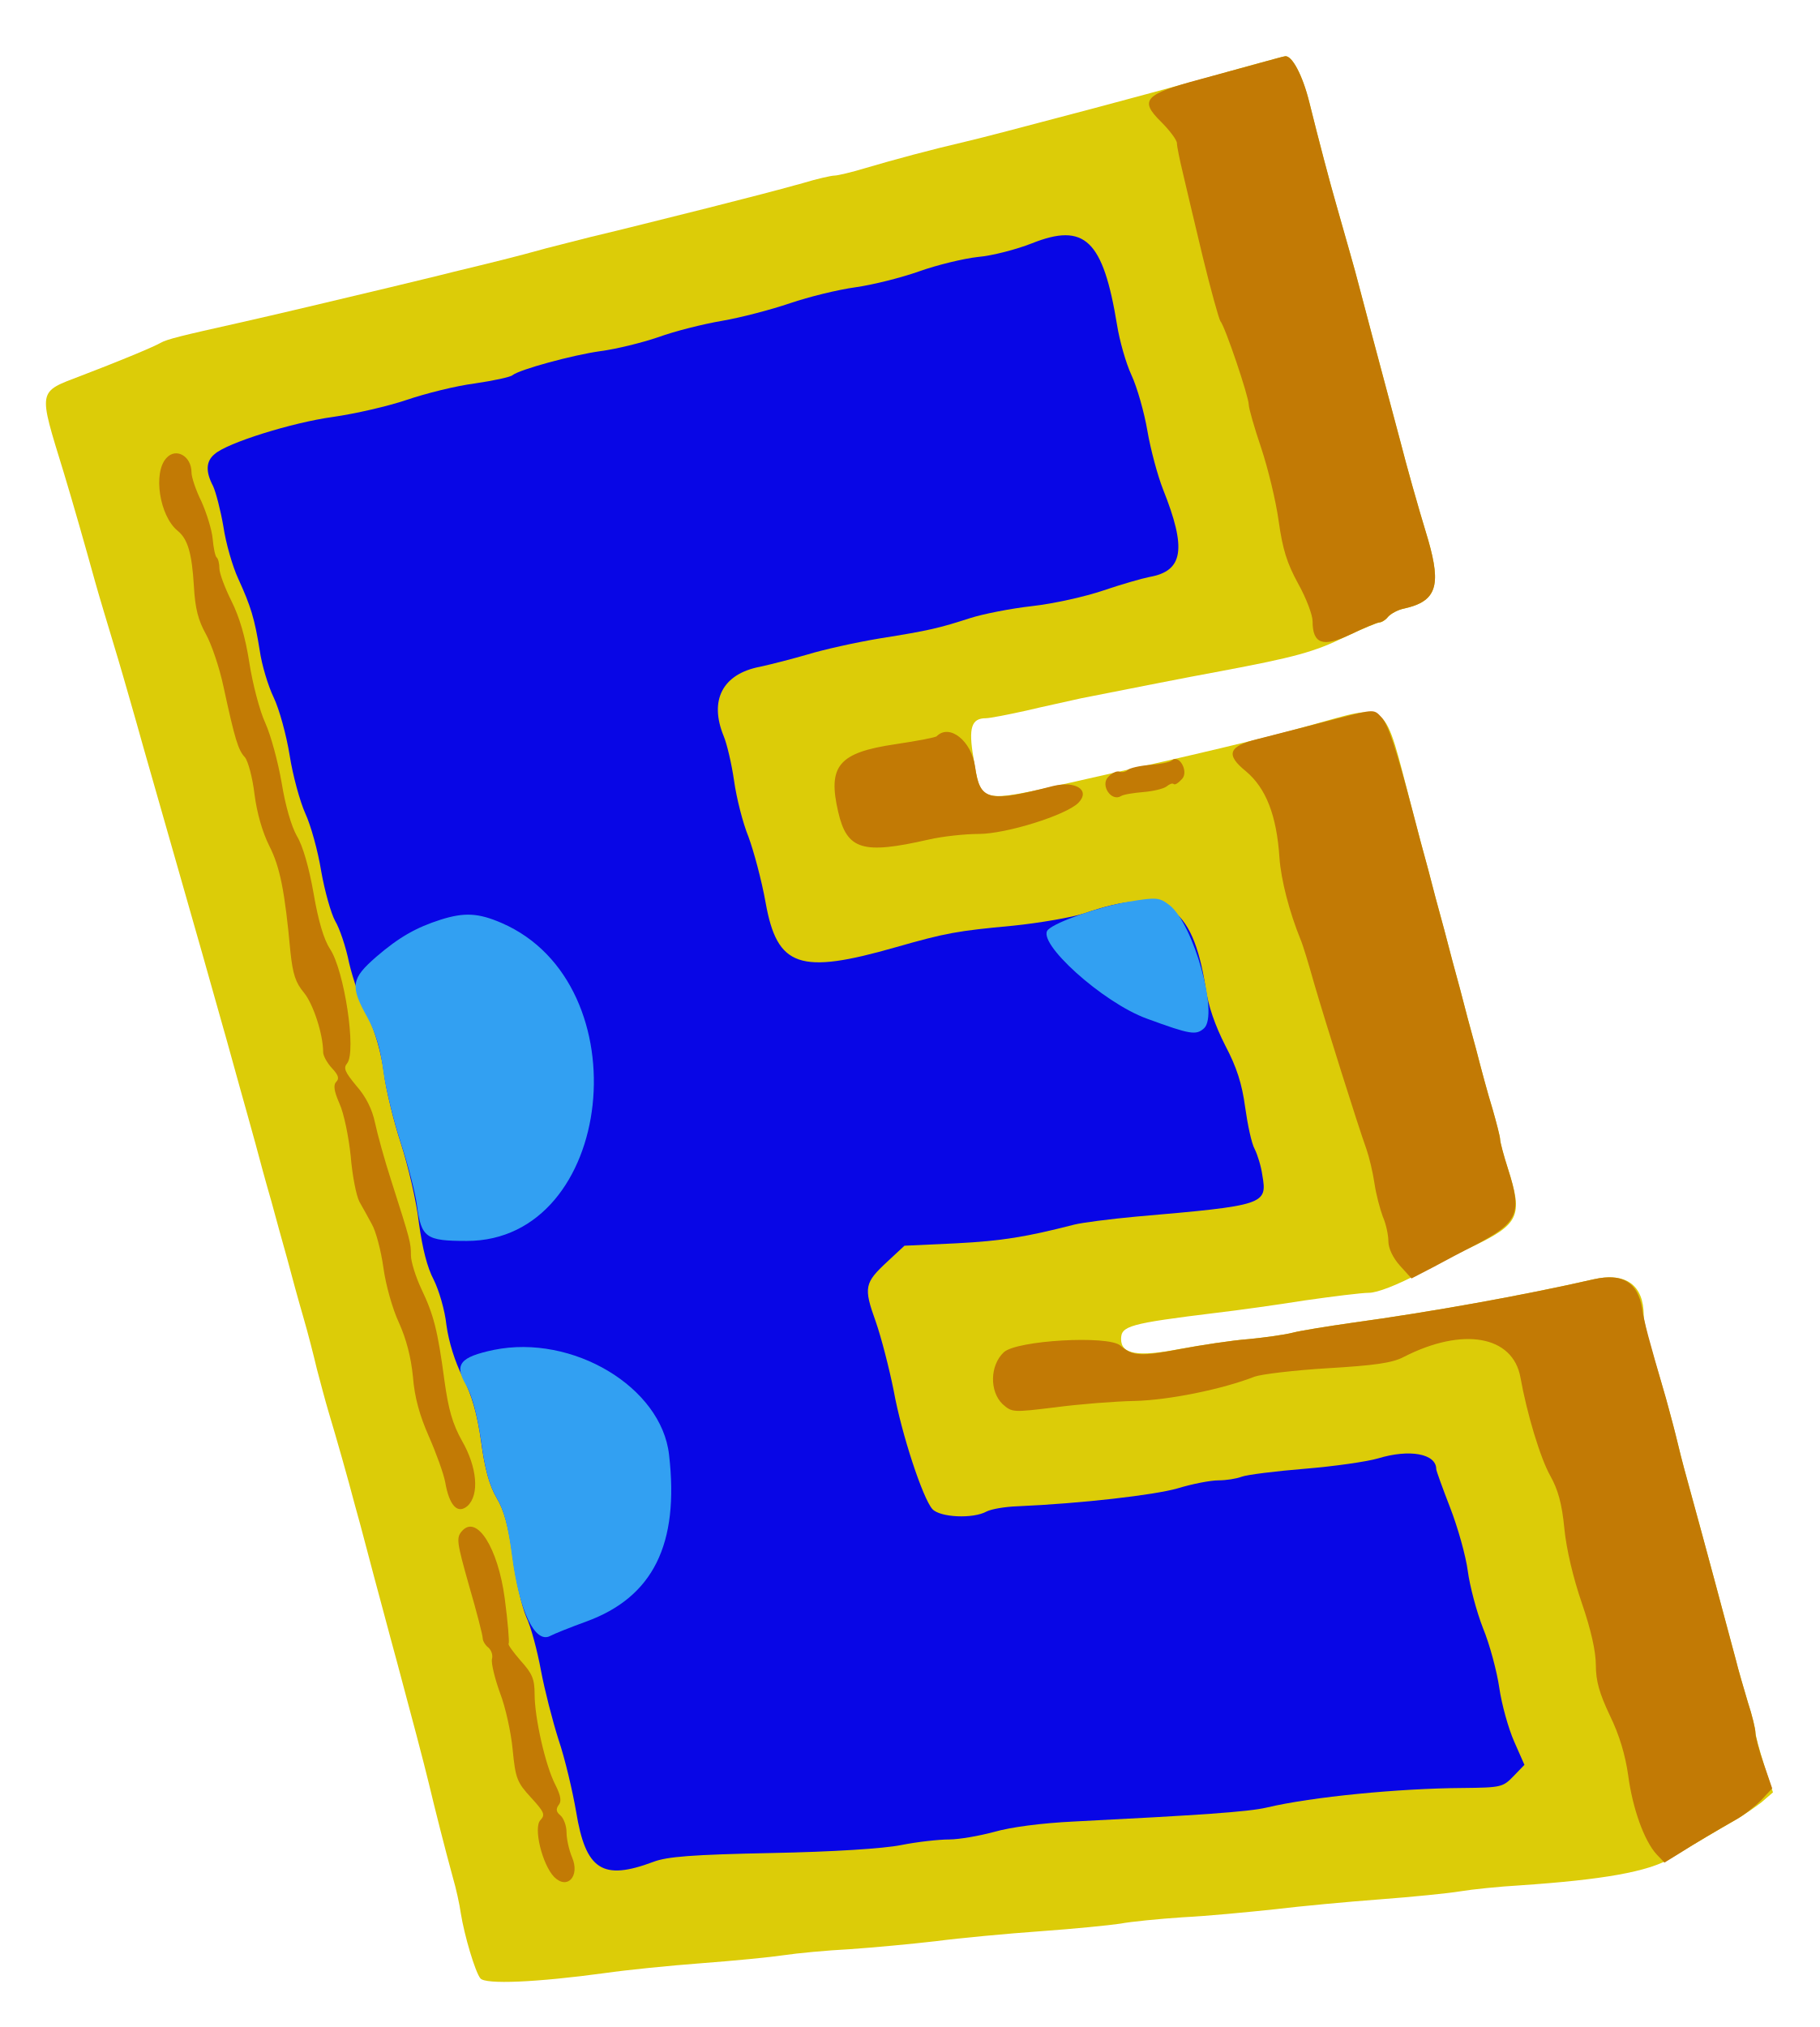
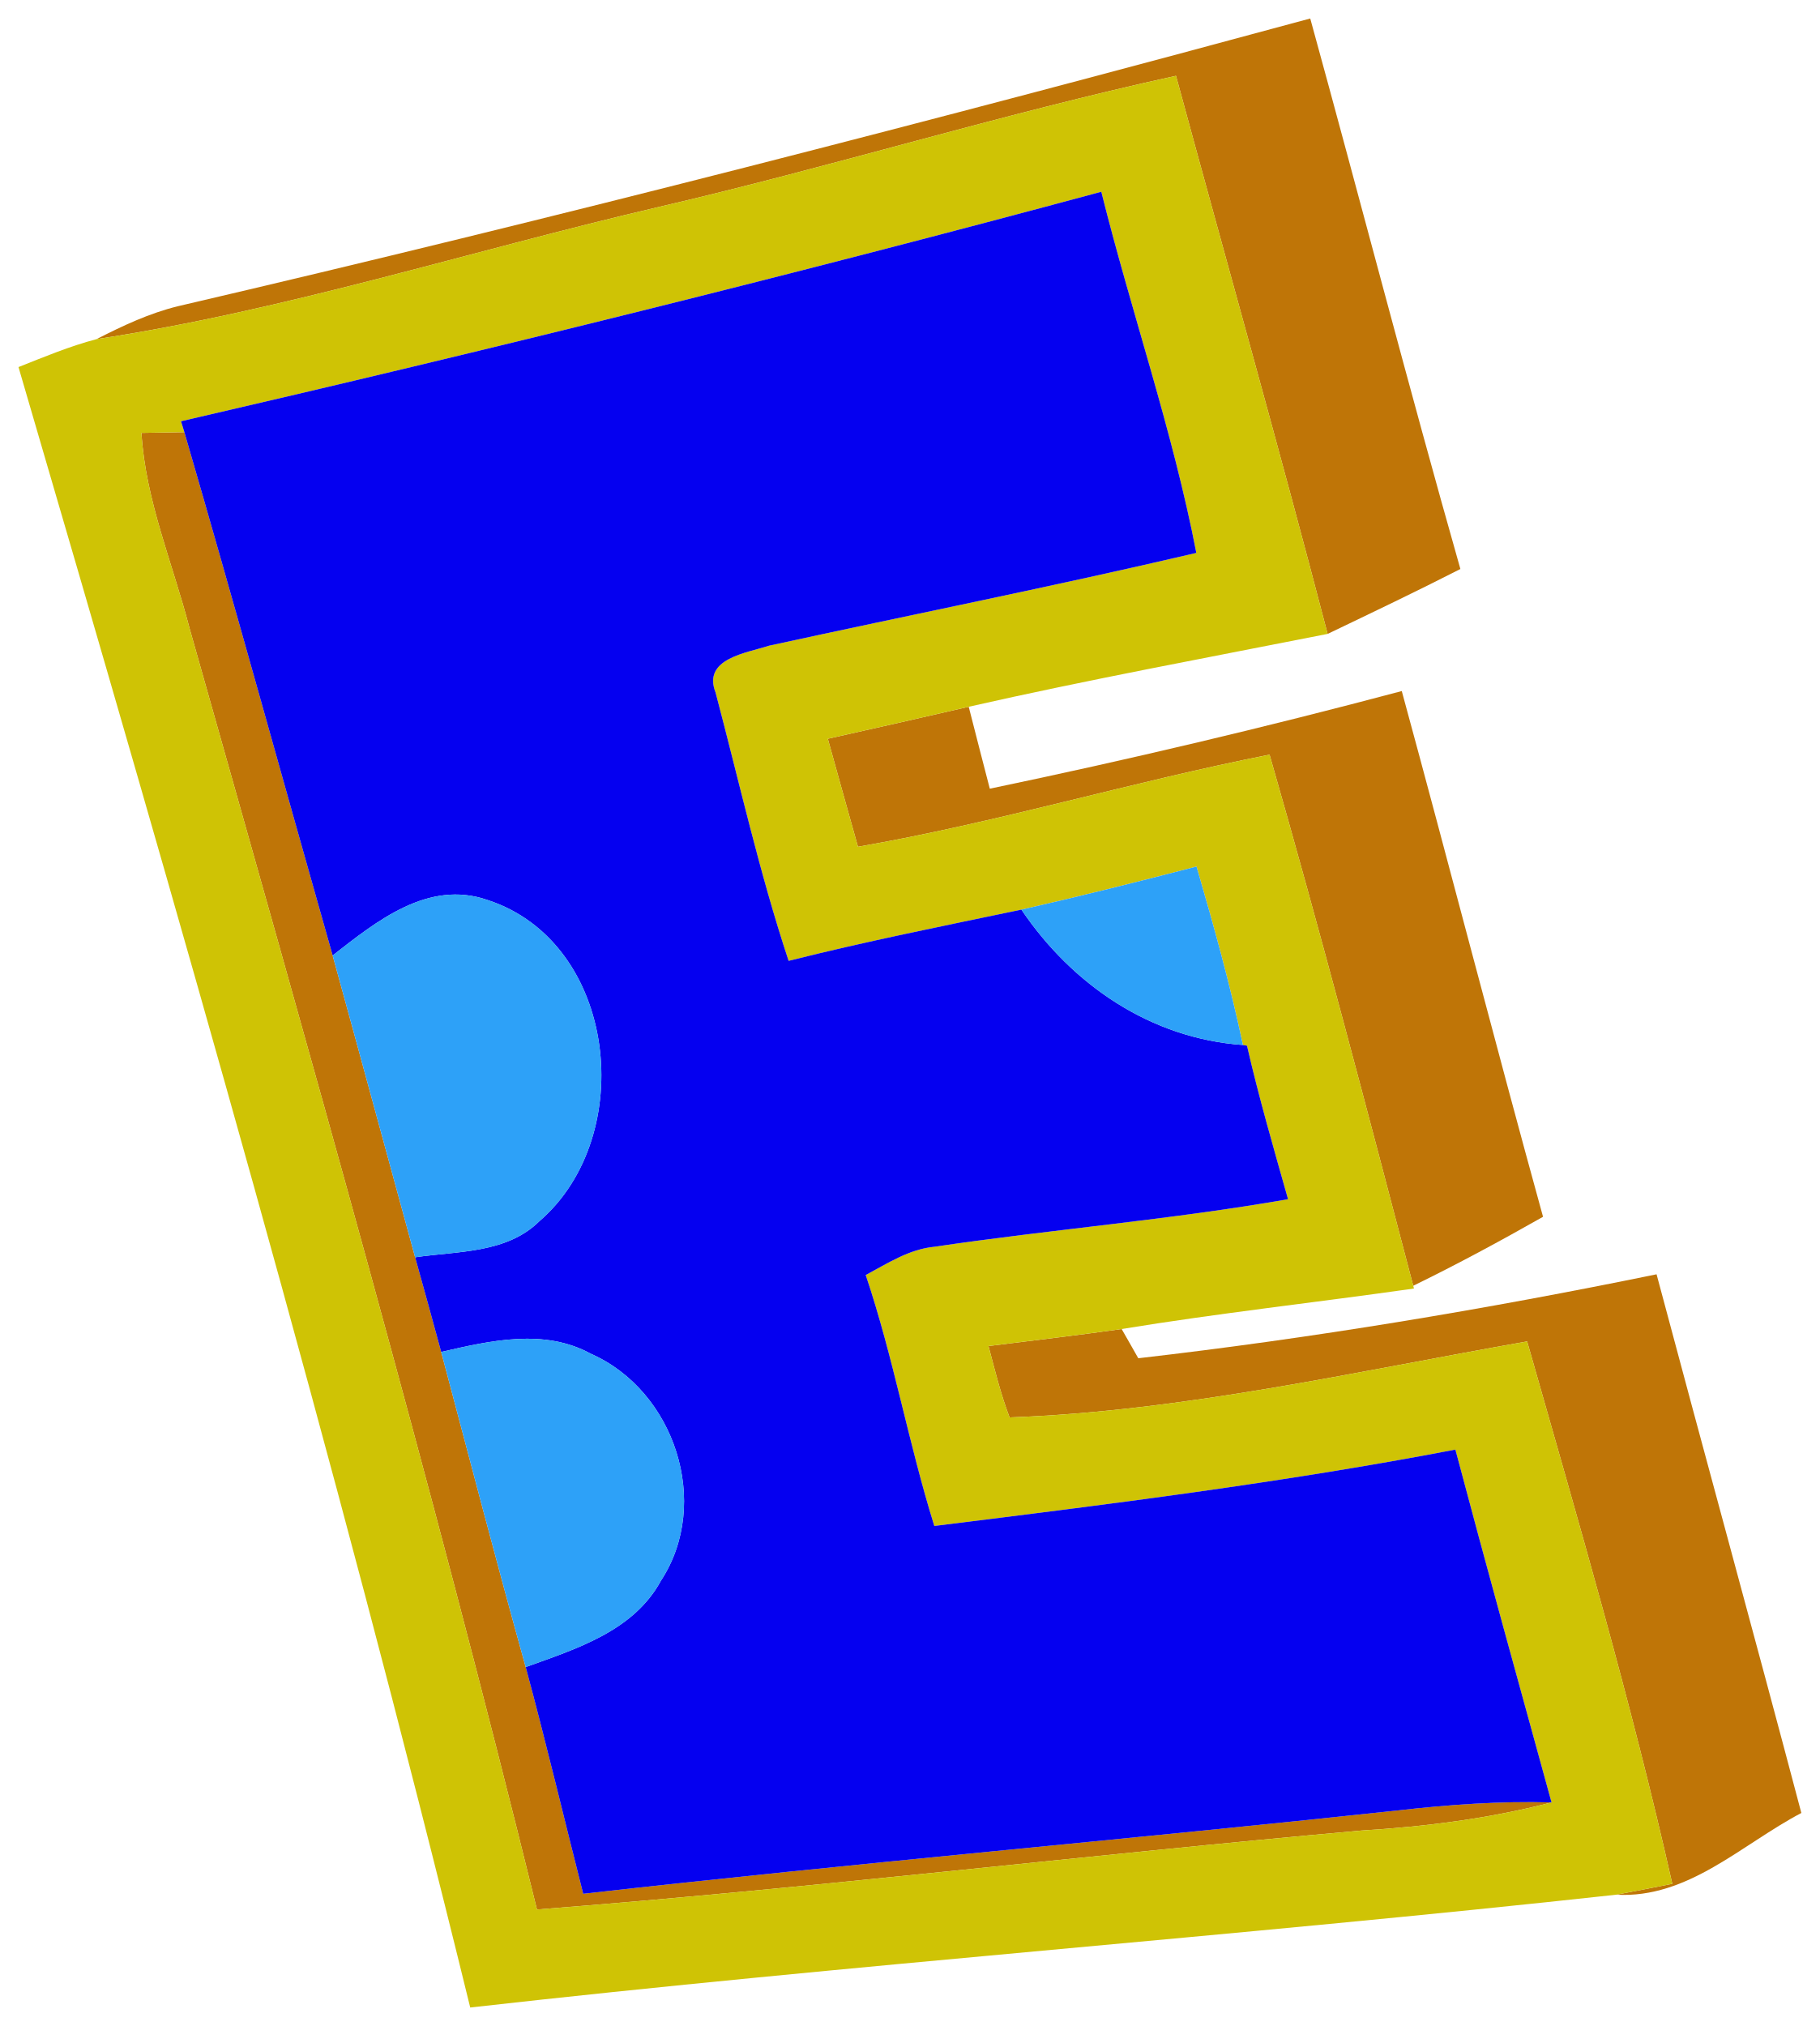
- <svg xmlns="http://www.w3.org/2000/svg" viewBox="0 0 114 127">
-   <g transform="scale(0.25)">
-     <g transform="translate(0,508) scale(0.1,-0.1)">
-       <path fill="#dccc08" d="M3145 4919 c-131 -37 -204 -57 -402 -110 -205 -54 -272 -72 -323 -84 -86 -20 -179 -45 -250 -66 -36 -11 -71 -19 -78 -19 -8 0 -44 -8 -80 -19 -76 -21 -123 -33 -237 -62 -44 -11 -116 -29 -160 -40 -44 -11 -105 -26 -135 -33 -30 -8 -80 -20 -110 -28 -75 -21 -141 -37 -232 -59 -43 -11 -115 -28 -160 -39 -134 -32 -285 -68 -383 -90 -139 -31 -176 -40 -192 -49 -21 -12 -114 -50 -198 -82 -112 -43 -110 -32 -45 -244 23 -76 51 -174 79 -275 10 -36 31 -105 46 -155 15 -49 33 -112 41 -140 8 -27 23 -81 34 -120 11 -38 29 -101 40 -140 11 -38 29 -101 40 -140 63 -221 77 -269 115 -405 15 -52 35 -126 46 -165 11 -38 28 -101 39 -140 10 -38 28 -104 40 -145 11 -41 29 -106 40 -145 10 -38 28 -104 40 -145 12 -41 27 -100 34 -130 8 -30 21 -80 30 -110 19 -63 48 -165 65 -230 7 -25 21 -76 31 -115 10 -38 28 -106 40 -150 12 -44 27 -102 35 -130 35 -130 68 -255 80 -305 15 -63 40 -162 60 -235 8 -27 17 -68 20 -90 9 -56 36 -147 49 -163 12 -16 142 -10 311 13 55 8 165 19 245 25 80 6 172 15 205 20 33 5 107 12 165 15 58 4 155 13 215 20 61 8 179 19 263 25 84 6 174 15 200 19 26 5 97 12 157 16 61 3 164 13 230 20 66 8 185 19 265 25 80 6 170 15 200 20 30 5 98 12 150 15 207 14 321 34 378 68 29 18 70 42 90 54 20 12 53 31 72 42 19 11 48 31 65 44 l29 25 -22 68 c-12 38 -22 75 -22 83 0 8 -8 42 -19 75 -10 34 -24 81 -30 106 -30 112 -77 288 -112 415 -11 39 -26 95 -33 125 -13 54 -29 113 -67 240 -11 36 -19 73 -19 83 0 76 -44 109 -125 91 -179 -41 -408 -82 -605 -109 -63 -9 -131 -20 -150 -25 -19 -5 -69 -12 -110 -16 -41 -3 -120 -15 -174 -25 -104 -20 -146 -13 -146 25 0 33 20 39 240 66 52 6 152 20 221 31 70 10 142 19 160 19 21 0 70 19 129 50 52 27 110 57 129 65 119 57 129 77 91 195 -11 34 -20 68 -20 75 0 6 -9 41 -19 76 -11 35 -29 102 -41 149 -13 47 -31 114 -40 150 -10 36 -28 103 -40 150 -13 47 -31 114 -40 150 -10 36 -28 103 -40 150 -75 286 -52 268 -260 211 -118 -33 -266 -68 -595 -142 -232 -52 -226 -54 -245 62 -13 75 -5 99 31 99 10 0 56 9 101 19 46 11 108 24 138 31 132 26 252 50 350 68 186 35 234 48 312 86 42 20 81 36 86 36 5 0 15 6 21 14 7 8 25 18 41 21 80 18 93 56 60 171 -28 92 -55 189 -69 244 -11 42 -25 93 -72 270 -11 41 -26 98 -33 125 -12 47 -29 104 -56 200 -16 55 -45 165 -68 258 -17 69 -44 119 -61 116 -3 0 -37 -10 -76 -20z" />
-       <path fill="#c27a05" d="M3150 4920 c-36 -10 -100 -27 -143 -39 -138 -37 -152 -52 -97 -106 22 -22 40 -46 40 -54 0 -8 7 -42 15 -75 8 -34 30 -128 50 -211 20 -82 40 -154 44 -160 12 -14 71 -189 71 -209 0 -9 14 -58 31 -108 17 -51 37 -133 44 -184 10 -71 21 -106 49 -157 20 -36 36 -78 36 -94 0 -57 26 -66 95 -33 33 16 65 29 71 30 6 0 17 6 23 14 7 8 25 18 41 21 80 18 93 56 60 171 -28 92 -55 189 -69 244 -11 42 -25 93 -72 270 -11 41 -26 98 -33 125 -12 47 -29 104 -56 200 -16 55 -45 165 -68 258 -17 69 -44 119 -61 116 -3 0 -35 -9 -71 -19z M417 3932 c-34 -37 -17 -145 28 -182 26 -21 36 -57 41 -139 3 -56 11 -86 30 -120 14 -25 34 -84 44 -131 29 -134 37 -160 54 -178 8 -10 19 -51 24 -93 6 -47 20 -95 37 -129 27 -53 39 -114 53 -266 6 -56 13 -77 34 -102 23 -28 48 -104 48 -149 0 -9 10 -27 22 -40 16 -17 19 -26 11 -34 -8 -8 -6 -23 8 -55 11 -24 23 -83 28 -131 4 -49 14 -100 22 -115 8 -14 22 -39 31 -56 10 -17 23 -66 29 -109 6 -44 23 -104 39 -138 18 -40 30 -85 35 -135 4 -52 17 -98 40 -150 18 -41 37 -93 41 -115 10 -58 31 -81 56 -59 30 28 24 97 -14 163 -24 43 -34 79 -44 151 -17 127 -27 165 -58 230 -14 30 -26 68 -26 84 0 31 -1 36 -49 186 -17 52 -35 118 -41 146 -7 34 -23 66 -47 93 -28 34 -33 44 -23 56 24 29 -7 234 -43 287 -15 23 -29 69 -41 139 -11 63 -27 120 -42 144 -14 25 -29 77 -38 133 -9 52 -27 119 -41 150 -14 30 -32 99 -40 151 -10 65 -25 115 -45 155 -16 32 -30 69 -30 81 0 12 -3 25 -7 28 -4 4 -8 25 -10 47 -2 22 -15 64 -28 93 -14 28 -25 61 -25 73 0 41 -39 63 -63 36z M3355 3280 c-72 -19 -129 -33 -202 -52 -74 -18 -82 -39 -30 -81 50 -42 77 -110 84 -217 4 -56 25 -136 53 -205 5 -11 20 -60 34 -110 28 -96 110 -357 131 -415 7 -20 16 -58 20 -85 4 -28 14 -65 21 -84 8 -18 14 -46 14 -62 0 -17 11 -41 29 -61 l29 -32 56 29 c31 17 79 42 108 57 104 55 113 78 78 188 -11 34 -20 68 -20 75 0 6 -9 41 -19 76 -11 35 -29 102 -41 149 -13 47 -31 114 -40 150 -10 36 -28 103 -40 150 -13 47 -31 114 -40 150 -10 36 -28 103 -40 150 -41 156 -60 213 -77 232 -19 21 -18 21 -108 -2z M2348 3235 c-2 -3 -49 -12 -103 -20 -143 -21 -171 -54 -144 -170 22 -95 61 -107 227 -69 35 8 91 14 125 14 69 0 219 47 250 78 31 32 -7 56 -64 42 -162 -42 -183 -37 -195 49 -9 64 -64 108 -96 76z M2937 3174 c-4 -4 -28 -9 -54 -11 -27 -2 -52 -8 -57 -13 -5 -5 -14 -6 -20 -4 -7 3 -20 -4 -29 -14 -19 -21 9 -62 33 -47 6 4 32 8 56 10 24 2 50 8 58 14 7 6 15 9 18 6 3 -3 12 3 21 13 17 19 -8 63 -26 46z M3995 1874 c-175 -40 -408 -82 -605 -109 -63 -9 -131 -20 -150 -25 -19 -5 -69 -12 -110 -16 -41 -3 -119 -15 -172 -25 -99 -19 -119 -18 -150 9 -31 26 -260 13 -292 -17 -35 -33 -36 -98 -3 -130 24 -21 25 -21 132 -8 60 8 149 15 199 16 85 2 219 29 301 61 17 6 99 16 183 21 117 7 161 13 190 28 148 76 274 54 293 -51 16 -90 50 -203 75 -247 19 -34 29 -69 35 -131 5 -52 22 -124 44 -188 23 -67 35 -121 35 -155 0 -40 9 -71 35 -126 24 -49 39 -100 46 -150 11 -83 40 -164 71 -198 l20 -21 34 21 c47 30 102 62 144 86 19 10 48 33 64 49 l28 30 -21 61 c-12 34 -21 69 -21 78 0 9 -8 44 -19 77 -10 34 -24 81 -30 106 -30 112 -77 288 -112 415 -11 39 -26 95 -33 125 -7 30 -21 82 -30 115 -45 154 -55 192 -60 226 -11 66 -50 89 -121 73z M1158 1243 c-15 -17 -13 -28 18 -138 19 -65 34 -124 34 -131 0 -6 6 -17 14 -23 8 -7 12 -20 9 -29 -2 -10 7 -48 20 -84 14 -36 28 -100 32 -143 7 -72 11 -82 46 -120 33 -36 36 -43 24 -56 -19 -18 4 -112 34 -143 33 -33 65 2 45 49 -8 19 -14 47 -14 63 0 16 -7 35 -15 42 -11 9 -12 16 -5 26 8 9 6 23 -8 51 -25 48 -52 168 -52 227 0 38 -6 52 -35 84 -19 22 -33 41 -30 43 2 3 -2 54 -10 114 -17 126 -70 210 -107 168z" />
-       <path fill="#0806e6" d="M2586 4470 c-38 -15 -99 -31 -135 -34 -36 -4 -102 -20 -147 -36 -45 -16 -117 -34 -160 -40 -44 -6 -117 -24 -164 -40 -47 -16 -123 -36 -170 -44 -47 -8 -119 -26 -160 -41 -41 -14 -106 -30 -145 -35 -71 -10 -202 -46 -220 -60 -5 -5 -48 -14 -95 -21 -47 -6 -123 -25 -170 -41 -47 -16 -130 -35 -186 -43 -102 -14 -265 -65 -296 -93 -22 -18 -23 -44 -4 -80 7 -15 19 -61 26 -102 6 -41 23 -100 37 -130 32 -70 41 -100 54 -180 5 -36 21 -89 35 -118 14 -29 32 -95 40 -145 8 -51 26 -116 39 -145 14 -30 32 -95 40 -145 9 -51 25 -107 35 -125 11 -18 27 -65 35 -105 9 -39 30 -100 47 -134 19 -40 33 -90 40 -140 5 -43 25 -124 43 -179 18 -56 39 -145 45 -199 9 -65 21 -112 37 -142 13 -26 28 -76 32 -114 6 -43 21 -91 41 -131 23 -45 36 -91 46 -161 9 -68 21 -111 39 -141 19 -32 30 -73 40 -148 7 -56 23 -124 34 -150 12 -25 28 -86 37 -135 9 -48 29 -126 44 -173 16 -47 35 -128 44 -180 24 -147 66 -174 194 -126 34 13 97 18 295 22 154 3 281 11 326 20 40 8 94 14 120 14 25 0 76 9 113 19 42 12 118 22 200 26 315 16 436 24 483 35 114 27 332 48 491 49 97 1 101 2 128 30 l27 28 -26 59 c-14 32 -31 92 -37 134 -6 41 -24 109 -41 150 -16 41 -33 105 -38 143 -5 38 -25 109 -44 158 -19 49 -35 93 -35 97 0 39 -67 51 -146 27 -27 -8 -110 -20 -184 -26 -74 -6 -145 -15 -158 -20 -13 -5 -39 -9 -58 -9 -20 0 -66 -9 -102 -20 -59 -17 -242 -38 -402 -45 -31 -1 -65 -7 -77 -13 -34 -19 -117 -15 -136 6 -24 27 -77 187 -97 297 -11 55 -31 133 -45 173 -31 86 -28 97 29 150 l43 40 129 6 c116 6 176 16 297 47 20 5 90 14 155 20 323 28 329 30 316 104 -3 22 -12 51 -19 65 -8 14 -18 62 -24 105 -8 59 -21 100 -50 155 -25 49 -43 100 -49 144 -33 211 -105 256 -304 187 -31 -10 -111 -24 -179 -31 -140 -13 -168 -18 -294 -54 -241 -69 -297 -50 -326 112 -10 56 -30 130 -43 165 -14 34 -30 97 -36 140 -6 42 -18 93 -26 112 -37 90 -3 156 91 174 28 6 82 20 120 31 39 12 120 30 180 40 126 20 149 26 227 51 31 10 101 24 155 30 54 6 134 24 178 39 44 15 96 30 116 34 85 15 94 70 34 220 -13 33 -31 99 -39 146 -8 47 -26 110 -40 140 -14 30 -30 87 -36 125 -35 214 -81 258 -214 205z" />
-       <path fill="#32a0f2" d="M2828 2820 c-71 -12 -181 -50 -201 -70 -32 -30 137 -183 248 -223 109 -40 123 -42 143 -24 37 34 -26 260 -86 308 -26 20 -32 21 -104 9z M1104 2775 c-62 -20 -104 -44 -161 -93 -63 -55 -66 -73 -22 -152 21 -39 33 -79 40 -135 6 -44 26 -125 44 -180 18 -55 36 -125 40 -155 11 -82 22 -90 125 -90 371 0 441 644 87 797 -58 25 -93 27 -153 8z M1238 1697 c-85 -18 -100 -36 -70 -88 16 -27 28 -75 38 -140 9 -70 21 -113 39 -143 19 -32 29 -72 39 -149 18 -135 57 -217 95 -197 9 5 49 21 90 36 168 61 234 194 208 418 -19 170 -242 303 -439 263z" />
-     </g>
-   </g>
+ <svg xmlns="http://www.w3.org/2000/svg" viewBox="456.37 549.60 98.42 109.56">
+   <path fill="#bf7507" d="M 465.99 566.16 C 486.50 561.38 506.90 556.11 527.23 550.60 C 529.96 560.52 532.54 570.48 535.35 580.37 C 532.98 581.58 530.57 582.73 528.17 583.88 C 525.54 573.79 522.70 563.76 519.97 553.70 C 510.53 555.76 501.29 558.64 491.88 560.82 C 481.78 563.18 471.86 566.38 461.59 567.94 C 463.00 567.22 464.44 566.54 465.99 566.16 Z" />
+   <path fill="#bf7507" d="M 464.02 573.01 C 464.60 573.00 465.76 572.98 466.34 572.97 C 469.08 582.38 471.68 591.84 474.36 601.27 C 475.86 606.71 477.33 612.15 478.82 617.59 C 479.30 619.29 479.76 620.99 480.23 622.71 C 481.74 628.39 483.22 634.08 484.80 639.75 C 485.90 643.82 486.87 647.92 487.91 652.01 C 502.59 650.35 517.31 649.08 531.99 647.50 C 534.74 647.19 537.50 646.99 540.28 647.07 C 536.92 647.94 533.46 648.38 530.00 648.59 C 515.13 649.91 500.29 651.71 485.41 652.86 C 479.69 629.62 473.13 606.60 466.62 583.57 C 465.71 580.06 464.24 576.66 464.02 573.01 Z" />
+   <path fill="#bf7507" d="M 509.90 592.25 C 517.38 590.69 524.81 588.93 532.18 586.97 C 534.76 596.43 537.21 605.94 539.82 615.40 C 537.51 616.71 535.18 617.97 532.80 619.13 C 530.28 609.53 527.77 599.94 525.03 590.41 C 517.57 591.88 510.27 594.09 502.77 595.39 C 502.22 593.44 501.68 591.49 501.14 589.55 C 503.67 588.98 506.22 588.41 508.76 587.82 C 509.13 589.29 509.52 590.77 509.90 592.25 Z" />
+   <path fill="#bf7507" d="M 517.93 623.05 C 527.34 621.97 536.69 620.41 545.96 618.51 C 548.55 628.22 551.22 637.92 553.79 647.64 C 550.57 649.33 547.67 652.28 543.78 652.06 C 544.54 651.92 546.05 651.62 546.81 651.47 C 544.59 641.60 541.73 631.87 538.96 622.14 C 529.68 623.77 520.39 625.91 510.97 626.25 C 510.49 624.99 510.17 623.68 509.83 622.39 C 512.23 622.09 514.63 621.81 517.03 621.47 C 517.25 621.86 517.71 622.65 517.93 623.05 Z" />
+   <path fill="#cfc305" d="M 491.88 560.82 C 501.29 558.64 510.53 555.76 519.97 553.70 C 522.70 563.76 525.54 573.79 528.17 583.88 C 521.69 585.16 515.20 586.36 508.76 587.82 C 506.22 588.41 503.67 588.98 501.14 589.55 C 501.68 591.49 502.22 593.44 502.77 595.39 C 510.27 594.09 517.57 591.88 525.03 590.41 C 527.77 599.94 530.28 609.53 532.80 619.13 L 532.84 619.28 C 527.57 620.03 522.28 620.61 517.03 621.47 C 514.63 621.81 512.23 622.09 509.83 622.39 C 510.17 623.68 510.49 624.99 510.97 626.25 C 520.39 625.91 529.68 623.77 538.96 622.14 C 541.73 631.87 544.59 641.60 546.81 651.47 C 546.05 651.62 544.54 651.92 543.78 652.06 C 523.14 654.32 502.43 655.83 481.80 658.16 C 474.50 628.37 465.99 598.89 457.37 569.45 C 458.76 568.90 460.14 568.32 461.59 567.94 C 471.86 566.38 481.78 563.18 491.88 560.82  M 466.16 572.38 L 466.34 572.97 C 465.76 572.98 464.60 573.00 464.02 573.01 C 464.24 576.66 465.71 580.06 466.62 583.57 C 473.13 606.60 479.69 629.62 485.41 652.86 C 500.29 651.71 515.13 649.91 530.00 648.59 C 533.46 648.38 536.92 647.94 540.28 647.07 C 538.53 640.71 536.77 634.36 535.08 627.99 C 525.75 629.78 516.32 630.95 506.90 632.12 C 505.50 627.64 504.69 623.00 503.19 618.55 C 504.37 617.92 505.54 617.15 506.91 617.02 C 513.27 616.08 519.69 615.56 526.03 614.45 C 525.25 611.69 524.45 608.94 523.81 606.15 L 523.59 606.11 C 522.90 602.85 522.01 599.65 521.08 596.46 C 517.93 597.28 514.78 598.07 511.61 598.79 C 507.40 599.67 503.19 600.51 499.02 601.56 C 497.44 596.79 496.35 591.89 495.07 587.05 C 494.34 585.20 496.78 584.91 497.95 584.52 C 505.65 582.84 513.39 581.30 521.07 579.50 C 519.79 572.88 517.56 566.50 515.93 559.97 C 499.42 564.42 482.82 568.53 466.16 572.38 Z" />
+   <path fill="#0500f0" d="M 466.16 572.38 C 482.82 568.53 499.42 564.42 515.93 559.97 C 517.56 566.50 519.79 572.88 521.07 579.50 C 513.39 581.30 505.65 582.84 497.95 584.52 C 496.78 584.91 494.34 585.20 495.07 587.05 C 496.35 591.89 497.44 596.79 499.02 601.56 C 503.19 600.51 507.40 599.67 511.61 598.79 C 514.36 602.86 518.61 605.76 523.59 606.11 L 523.81 606.15 C 524.45 608.94 525.25 611.69 526.03 614.45 C 519.69 615.56 513.27 616.08 506.91 617.02 C 505.54 617.15 504.37 617.92 503.19 618.55 C 504.69 623.00 505.50 627.64 506.90 632.12 C 516.32 630.95 525.75 629.78 535.08 627.99 C 536.77 634.36 538.53 640.71 540.28 647.07 C 537.50 646.99 534.74 647.19 531.99 647.50 C 517.31 649.08 502.59 650.35 487.91 652.01 C 486.87 647.92 485.90 643.82 484.80 639.75 C 487.52 638.77 490.64 637.81 492.12 635.07 C 494.86 630.88 492.85 624.80 488.33 622.81 C 485.79 621.42 482.88 622.10 480.23 622.71 C 479.76 620.99 479.30 619.29 478.82 617.59 C 481.12 617.25 483.78 617.39 485.55 615.63 C 490.88 611.03 489.76 600.56 482.74 598.27 C 479.52 597.15 476.72 599.43 474.36 601.27 C 471.68 591.84 469.08 582.38 466.34 572.97 L 466.16 572.38 Z" />
+   <path fill="#2da1f8" d="M 511.61 598.79 C 514.78 598.07 517.93 597.28 521.08 596.46 C 522.01 599.65 522.90 602.85 523.59 606.11 C 518.61 605.76 514.36 602.86 511.61 598.79 Z" />
+   <path fill="#2da1f8" d="M 474.36 601.27 C 476.72 599.43 479.52 597.15 482.74 598.27 C 489.76 600.56 490.88 611.03 485.55 615.63 C 483.78 617.39 481.12 617.25 478.82 617.59 C 477.33 612.15 475.86 606.71 474.36 601.27 Z" />
+   <path fill="#2da1f8" d="M 480.23 622.71 C 482.88 622.10 485.79 621.42 488.33 622.81 C 492.85 624.80 494.86 630.88 492.12 635.07 C 490.64 637.81 487.52 638.77 484.80 639.75 C 483.22 634.08 481.74 628.39 480.23 622.71 Z" />
</svg>
